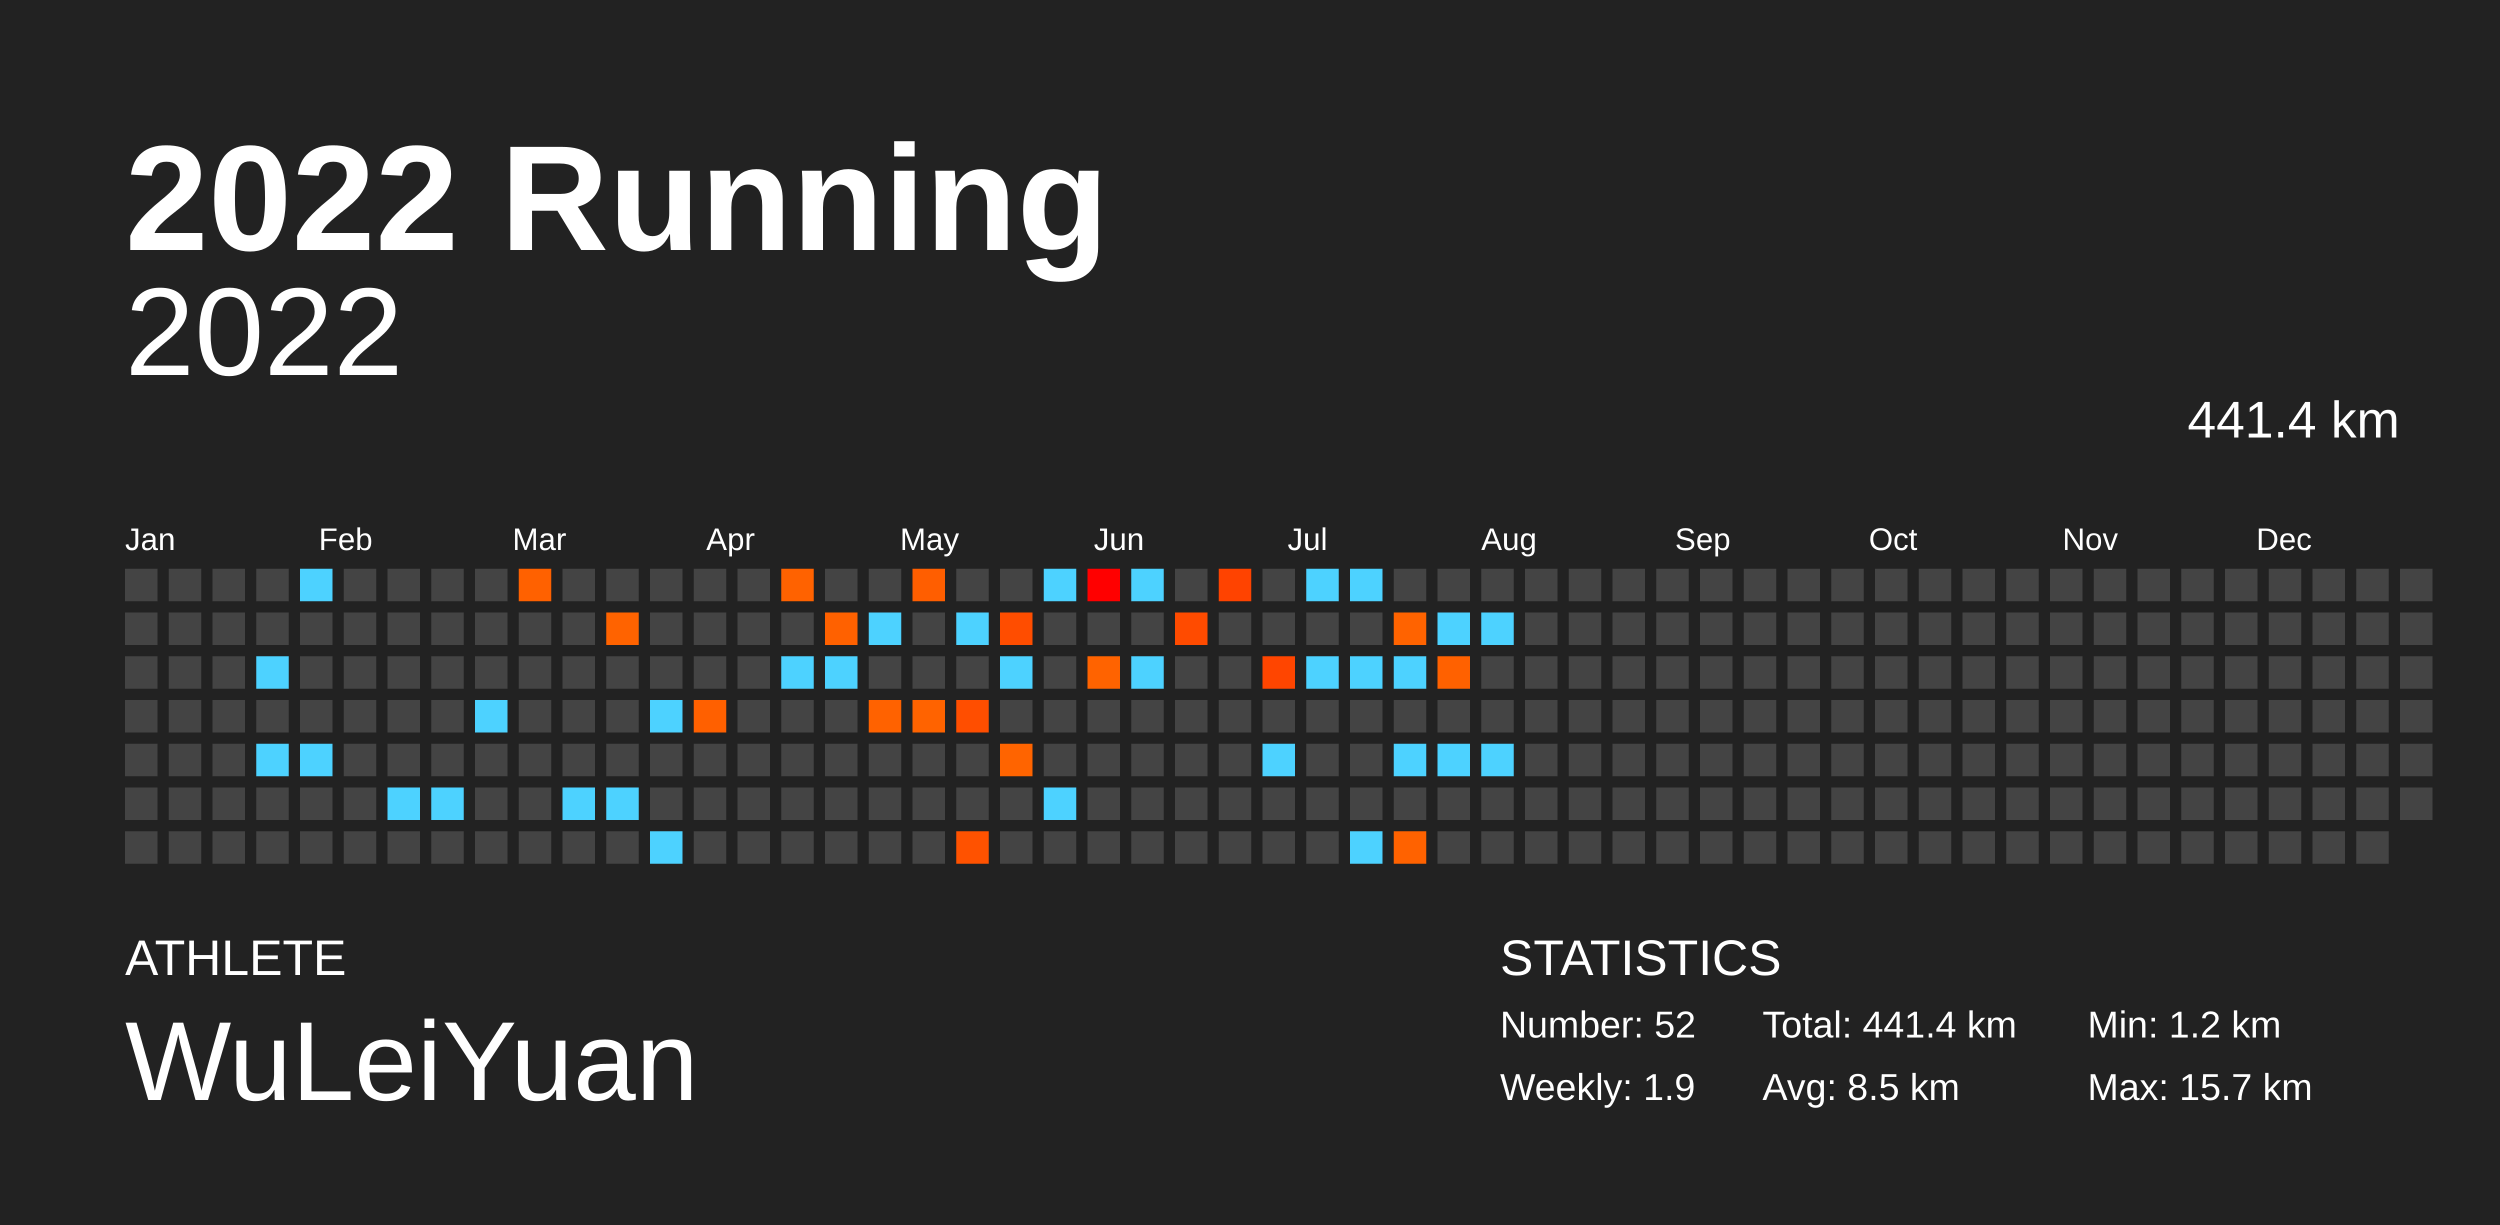
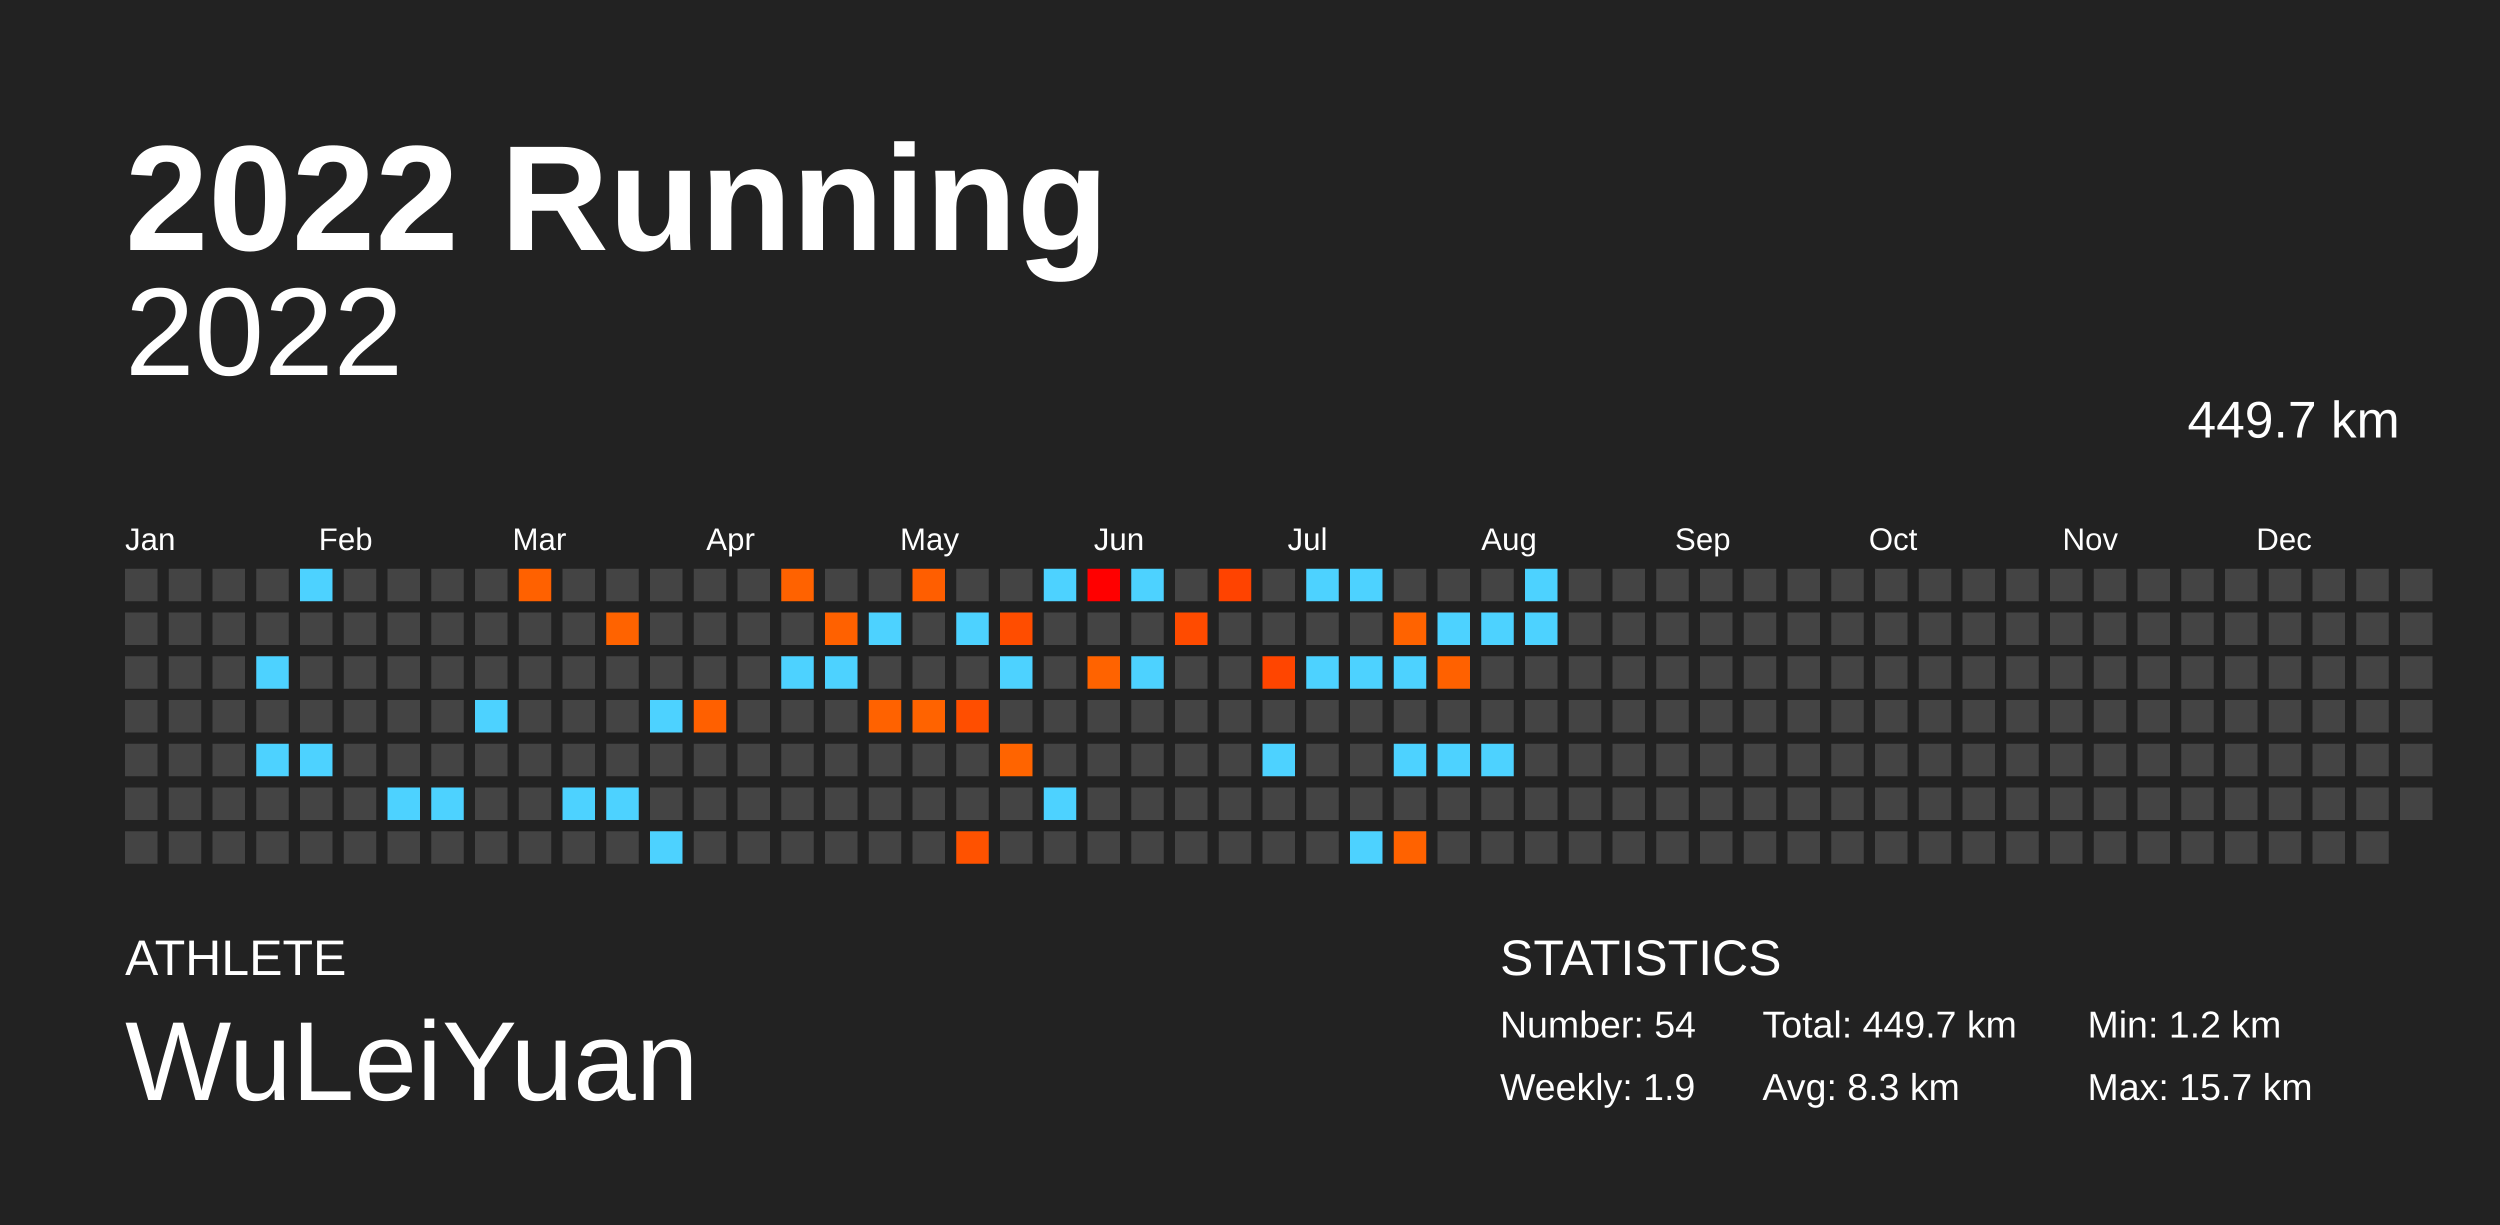
<svg xmlns="http://www.w3.org/2000/svg" baseProfile="full" height="98mm" version="1.1" viewBox="0,0,200,98" width="200mm">
  <defs />
  <rect fill="#222222" height="98" width="200" x="0" y="0" />
  <text fill="#FFFFFF" style="font-size:12px; font-family:Arial; font-weight:bold;" x="10" y="20">2022 Running</text>
  <text fill="#FFFFFF" style="font-size:4px; font-family:Arial" x="10" y="78">ATHLETE</text>
  <text fill="#FFFFFF" style="font-size:9px; font-family:Arial" x="10" y="88">WuLeiYuan</text>
  <text fill="#FFFFFF" style="font-size:4px; font-family:Arial" x="120" y="78">STATISTICS</text>
-   <text fill="#FFFFFF" style="font-size:3px; font-family:Arial" x="120" y="83">Number: 52</text>
+   <text fill="#FFFFFF" style="font-size:3px; font-family:Arial" x="120" y="83">Number: 54</text>
  <text fill="#FFFFFF" style="font-size:3px; font-family:Arial" x="120" y="88">Weekly: 1.9</text>
-   <text fill="#FFFFFF" style="font-size:3px; font-family:Arial" x="141" y="83">Total: 441.4 km</text>
-   <text fill="#FFFFFF" style="font-size:3px; font-family:Arial" x="141" y="88">Avg: 8.5 km</text>
+   <text fill="#FFFFFF" style="font-size:3px; font-family:Arial" x="141" y="83">Total: 449.7 km</text>
+   <text fill="#FFFFFF" style="font-size:3px; font-family:Arial" x="141" y="88">Avg: 8.3 km</text>
  <text fill="#FFFFFF" style="font-size:3px; font-family:Arial" x="167" y="83">Min: 1.2 km</text>
  <text fill="#FFFFFF" style="font-size:3px; font-family:Arial" x="167" y="88">Max: 15.7 km</text>
  <text alignment-baseline="hanging" fill="#FFFFFF" style="font-size:10.0px; font-family:Arial;" x="10" y="30">2022</text>
-   <text alignment-baseline="hanging" fill="#FFFFFF" style="font-size:4.125px; font-family:Arial;" x="175" y="35">441.4 km</text>
+   <text alignment-baseline="hanging" fill="#FFFFFF" style="font-size:4.125px; font-family:Arial;" x="175" y="35">449.7 km</text>
  <text fill="#FFFFFF" style="font-size:2.5px; font-family:Arial" x="10.0" y="44">Jan</text>
  <text fill="#FFFFFF" style="font-size:2.5px; font-family:Arial" x="25.5" y="44">Feb</text>
  <text fill="#FFFFFF" style="font-size:2.5px; font-family:Arial" x="41.0" y="44">Mar</text>
  <text fill="#FFFFFF" style="font-size:2.5px; font-family:Arial" x="56.5" y="44">Apr</text>
  <text fill="#FFFFFF" style="font-size:2.5px; font-family:Arial" x="72.0" y="44">May</text>
  <text fill="#FFFFFF" style="font-size:2.5px; font-family:Arial" x="87.5" y="44">Jun</text>
  <text fill="#FFFFFF" style="font-size:2.5px; font-family:Arial" x="103.0" y="44">Jul</text>
  <text fill="#FFFFFF" style="font-size:2.5px; font-family:Arial" x="118.5" y="44">Aug</text>
  <text fill="#FFFFFF" style="font-size:2.5px; font-family:Arial" x="134.0" y="44">Sep</text>
  <text fill="#FFFFFF" style="font-size:2.5px; font-family:Arial" x="149.5" y="44">Oct</text>
  <text fill="#FFFFFF" style="font-size:2.5px; font-family:Arial" x="165.0" y="44">Nov</text>
  <text fill="#FFFFFF" style="font-size:2.5px; font-family:Arial" x="180.5" y="44">Dec</text>
  <rect fill="#444444" height="2.6" width="2.6" x="10.0" y="45.5" />
  <rect fill="#444444" height="2.6" width="2.6" x="10.0" y="49.0" />
  <rect fill="#444444" height="2.6" width="2.6" x="10.0" y="52.5" />
  <rect fill="#444444" height="2.6" width="2.6" x="10.0" y="56.0" />
  <rect fill="#444444" height="2.6" width="2.6" x="10.0" y="59.5" />
  <rect fill="#444444" height="2.6" width="2.6" x="10.0" y="63.0" />
  <rect fill="#444444" height="2.6" width="2.6" x="10.0" y="66.5" />
  <rect fill="#444444" height="2.6" width="2.6" x="13.5" y="45.5" />
  <rect fill="#444444" height="2.6" width="2.6" x="13.5" y="49.0" />
  <rect fill="#444444" height="2.6" width="2.6" x="13.5" y="52.5" />
  <rect fill="#444444" height="2.6" width="2.6" x="13.5" y="56.0" />
  <rect fill="#444444" height="2.6" width="2.6" x="13.5" y="59.5" />
  <rect fill="#444444" height="2.6" width="2.6" x="13.5" y="63.0" />
  <rect fill="#444444" height="2.6" width="2.6" x="13.5" y="66.5" />
  <rect fill="#444444" height="2.6" width="2.6" x="17.0" y="45.5" />
  <rect fill="#444444" height="2.6" width="2.6" x="17.0" y="49.0" />
  <rect fill="#444444" height="2.6" width="2.6" x="17.0" y="52.5" />
  <rect fill="#444444" height="2.6" width="2.6" x="17.0" y="56.0" />
  <rect fill="#444444" height="2.6" width="2.6" x="17.0" y="59.5" />
  <rect fill="#444444" height="2.6" width="2.6" x="17.0" y="63.0" />
  <rect fill="#444444" height="2.6" width="2.6" x="17.0" y="66.5" />
  <rect fill="#444444" height="2.6" width="2.6" x="20.5" y="45.5" />
  <rect fill="#444444" height="2.6" width="2.6" x="20.5" y="49.0" />
  <rect fill="#4dd2ff" height="2.6" width="2.6" x="20.5" y="52.5" />
  <rect fill="#444444" height="2.6" width="2.6" x="20.5" y="56.0" />
  <rect fill="#4dd2ff" height="2.6" width="2.6" x="20.5" y="59.5" />
  <rect fill="#444444" height="2.6" width="2.6" x="20.5" y="63.0" />
  <rect fill="#444444" height="2.6" width="2.6" x="20.5" y="66.5" />
  <rect fill="#4dd2ff" height="2.6" width="2.6" x="24.0" y="45.5" />
  <rect fill="#444444" height="2.6" width="2.6" x="24.0" y="49.0" />
  <rect fill="#444444" height="2.6" width="2.6" x="24.0" y="52.5" />
  <rect fill="#444444" height="2.6" width="2.6" x="24.0" y="56.0" />
  <rect fill="#4dd2ff" height="2.6" width="2.6" x="24.0" y="59.5" />
  <rect fill="#444444" height="2.6" width="2.6" x="24.0" y="63.0" />
  <rect fill="#444444" height="2.6" width="2.6" x="24.0" y="66.5" />
  <rect fill="#444444" height="2.6" width="2.6" x="27.5" y="45.5" />
  <rect fill="#444444" height="2.6" width="2.6" x="27.5" y="49.0" />
  <rect fill="#444444" height="2.6" width="2.6" x="27.5" y="52.5" />
  <rect fill="#444444" height="2.6" width="2.6" x="27.5" y="56.0" />
  <rect fill="#444444" height="2.6" width="2.6" x="27.5" y="59.5" />
  <rect fill="#444444" height="2.6" width="2.6" x="27.5" y="63.0" />
  <rect fill="#444444" height="2.6" width="2.6" x="27.5" y="66.5" />
  <rect fill="#444444" height="2.6" width="2.6" x="31.0" y="45.5" />
  <rect fill="#444444" height="2.6" width="2.6" x="31.0" y="49.0" />
  <rect fill="#444444" height="2.6" width="2.6" x="31.0" y="52.5" />
  <rect fill="#444444" height="2.6" width="2.6" x="31.0" y="56.0" />
  <rect fill="#444444" height="2.6" width="2.6" x="31.0" y="59.5" />
  <rect fill="#4dd2ff" height="2.6" width="2.6" x="31.0" y="63.0" />
  <rect fill="#444444" height="2.6" width="2.6" x="31.0" y="66.5" />
  <rect fill="#444444" height="2.6" width="2.6" x="34.5" y="45.5" />
  <rect fill="#444444" height="2.6" width="2.6" x="34.5" y="49.0" />
  <rect fill="#444444" height="2.6" width="2.6" x="34.5" y="52.5" />
  <rect fill="#444444" height="2.6" width="2.6" x="34.5" y="56.0" />
  <rect fill="#444444" height="2.6" width="2.6" x="34.5" y="59.5" />
  <rect fill="#4dd2ff" height="2.6" width="2.6" x="34.5" y="63.0" />
  <rect fill="#444444" height="2.6" width="2.6" x="34.5" y="66.5" />
  <rect fill="#444444" height="2.6" width="2.6" x="38.0" y="45.5" />
  <rect fill="#444444" height="2.6" width="2.6" x="38.0" y="49.0" />
  <rect fill="#444444" height="2.6" width="2.6" x="38.0" y="52.5" />
  <rect fill="#4dd2ff" height="2.6" width="2.6" x="38.0" y="56.0" />
  <rect fill="#444444" height="2.6" width="2.6" x="38.0" y="59.5" />
  <rect fill="#444444" height="2.6" width="2.6" x="38.0" y="63.0" />
  <rect fill="#444444" height="2.6" width="2.6" x="38.0" y="66.5" />
  <rect fill="#ff6100" height="2.6" width="2.6" x="41.5" y="45.5" />
  <rect fill="#444444" height="2.6" width="2.6" x="41.5" y="49.0" />
  <rect fill="#444444" height="2.6" width="2.6" x="41.5" y="52.5" />
  <rect fill="#444444" height="2.6" width="2.6" x="41.5" y="56.0" />
  <rect fill="#444444" height="2.6" width="2.6" x="41.5" y="59.5" />
  <rect fill="#444444" height="2.6" width="2.6" x="41.5" y="63.0" />
  <rect fill="#444444" height="2.6" width="2.6" x="41.5" y="66.5" />
  <rect fill="#444444" height="2.6" width="2.6" x="45.0" y="45.5" />
  <rect fill="#444444" height="2.6" width="2.6" x="45.0" y="49.0" />
  <rect fill="#444444" height="2.6" width="2.6" x="45.0" y="52.5" />
  <rect fill="#444444" height="2.6" width="2.6" x="45.0" y="56.0" />
  <rect fill="#444444" height="2.6" width="2.6" x="45.0" y="59.5" />
  <rect fill="#4dd2ff" height="2.6" width="2.6" x="45.0" y="63.0" />
  <rect fill="#444444" height="2.6" width="2.6" x="45.0" y="66.5" />
  <rect fill="#444444" height="2.6" width="2.6" x="48.5" y="45.5" />
  <rect fill="#ff6300" height="2.6" width="2.6" x="48.5" y="49.0" />
  <rect fill="#444444" height="2.6" width="2.6" x="48.5" y="52.5" />
  <rect fill="#444444" height="2.6" width="2.6" x="48.5" y="56.0" />
  <rect fill="#444444" height="2.6" width="2.6" x="48.5" y="59.5" />
  <rect fill="#4dd2ff" height="2.6" width="2.6" x="48.5" y="63.0" />
  <rect fill="#444444" height="2.6" width="2.6" x="48.5" y="66.5" />
  <rect fill="#444444" height="2.6" width="2.6" x="52.0" y="45.5" />
  <rect fill="#444444" height="2.6" width="2.6" x="52.0" y="49.0" />
  <rect fill="#444444" height="2.6" width="2.6" x="52.0" y="52.5" />
  <rect fill="#4dd2ff" height="2.6" width="2.6" x="52.0" y="56.0" />
  <rect fill="#444444" height="2.6" width="2.6" x="52.0" y="59.5" />
  <rect fill="#444444" height="2.6" width="2.6" x="52.0" y="63.0" />
  <rect fill="#4dd2ff" height="2.6" width="2.6" x="52.0" y="66.5" />
  <rect fill="#444444" height="2.6" width="2.6" x="55.5" y="45.5" />
  <rect fill="#444444" height="2.6" width="2.6" x="55.5" y="49.0" />
  <rect fill="#444444" height="2.6" width="2.6" x="55.5" y="52.5" />
  <rect fill="#ff6000" height="2.6" width="2.6" x="55.5" y="56.0" />
  <rect fill="#444444" height="2.6" width="2.6" x="55.5" y="59.5" />
  <rect fill="#444444" height="2.6" width="2.6" x="55.5" y="63.0" />
  <rect fill="#444444" height="2.6" width="2.6" x="55.5" y="66.5" />
  <rect fill="#444444" height="2.6" width="2.6" x="59.0" y="45.5" />
  <rect fill="#444444" height="2.6" width="2.6" x="59.0" y="49.0" />
  <rect fill="#444444" height="2.6" width="2.6" x="59.0" y="52.5" />
  <rect fill="#444444" height="2.6" width="2.6" x="59.0" y="56.0" />
  <rect fill="#444444" height="2.6" width="2.6" x="59.0" y="59.5" />
  <rect fill="#444444" height="2.6" width="2.6" x="59.0" y="63.0" />
  <rect fill="#444444" height="2.6" width="2.6" x="59.0" y="66.5" />
  <rect fill="#ff6200" height="2.6" width="2.6" x="62.5" y="45.5" />
  <rect fill="#444444" height="2.6" width="2.6" x="62.5" y="49.0" />
  <rect fill="#4dd2ff" height="2.6" width="2.6" x="62.5" y="52.5" />
  <rect fill="#444444" height="2.6" width="2.6" x="62.5" y="56.0" />
  <rect fill="#444444" height="2.6" width="2.6" x="62.5" y="59.5" />
  <rect fill="#444444" height="2.6" width="2.6" x="62.5" y="63.0" />
  <rect fill="#444444" height="2.6" width="2.6" x="62.5" y="66.5" />
  <rect fill="#444444" height="2.6" width="2.6" x="66.0" y="45.5" />
  <rect fill="#ff6100" height="2.6" width="2.6" x="66.0" y="49.0" />
  <rect fill="#4dd2ff" height="2.6" width="2.6" x="66.0" y="52.5" />
  <rect fill="#444444" height="2.6" width="2.6" x="66.0" y="56.0" />
  <rect fill="#444444" height="2.6" width="2.6" x="66.0" y="59.5" />
  <rect fill="#444444" height="2.6" width="2.6" x="66.0" y="63.0" />
  <rect fill="#444444" height="2.6" width="2.6" x="66.0" y="66.5" />
  <rect fill="#444444" height="2.6" width="2.6" x="69.5" y="45.5" />
  <rect fill="#4dd2ff" height="2.6" width="2.6" x="69.5" y="49.0" />
  <rect fill="#444444" height="2.6" width="2.6" x="69.5" y="52.5" />
  <rect fill="#ff6200" height="2.6" width="2.6" x="69.5" y="56.0" />
  <rect fill="#444444" height="2.6" width="2.6" x="69.5" y="59.5" />
  <rect fill="#444444" height="2.6" width="2.6" x="69.5" y="63.0" />
  <rect fill="#444444" height="2.6" width="2.6" x="69.5" y="66.5" />
  <rect fill="#ff5e00" height="2.6" width="2.6" x="73.0" y="45.5" />
  <rect fill="#444444" height="2.6" width="2.6" x="73.0" y="49.0" />
  <rect fill="#444444" height="2.6" width="2.6" x="73.0" y="52.5" />
  <rect fill="#ff6300" height="2.6" width="2.6" x="73.0" y="56.0" />
  <rect fill="#444444" height="2.6" width="2.6" x="73.0" y="59.5" />
  <rect fill="#444444" height="2.6" width="2.6" x="73.0" y="63.0" />
  <rect fill="#444444" height="2.6" width="2.6" x="73.0" y="66.5" />
  <rect fill="#444444" height="2.6" width="2.6" x="76.5" y="45.5" />
  <rect fill="#4dd2ff" height="2.6" width="2.6" x="76.5" y="49.0" />
  <rect fill="#444444" height="2.6" width="2.6" x="76.5" y="52.5" />
  <rect fill="#ff4e00" height="2.6" width="2.6" x="76.5" y="56.0" />
  <rect fill="#444444" height="2.6" width="2.6" x="76.5" y="59.5" />
  <rect fill="#444444" height="2.6" width="2.6" x="76.5" y="63.0" />
  <rect fill="#ff5200" height="2.6" width="2.6" x="76.5" y="66.5" />
  <rect fill="#444444" height="2.6" width="2.6" x="80.0" y="45.5" />
  <rect fill="#ff4d00" height="2.6" width="2.6" x="80.0" y="49.0" />
  <rect fill="#4dd2ff" height="2.6" width="2.6" x="80.0" y="52.5" />
  <rect fill="#444444" height="2.6" width="2.6" x="80.0" y="56.0" />
  <rect fill="#ff6400" height="2.6" width="2.6" x="80.0" y="59.5" />
  <rect fill="#444444" height="2.6" width="2.6" x="80.0" y="63.0" />
  <rect fill="#444444" height="2.6" width="2.6" x="80.0" y="66.5" />
  <rect fill="#4dd2ff" height="2.6" width="2.6" x="83.5" y="45.5" />
  <rect fill="#444444" height="2.6" width="2.6" x="83.5" y="49.0" />
  <rect fill="#444444" height="2.6" width="2.6" x="83.5" y="52.5" />
  <rect fill="#444444" height="2.6" width="2.6" x="83.5" y="56.0" />
  <rect fill="#444444" height="2.6" width="2.6" x="83.5" y="59.5" />
  <rect fill="#4dd2ff" height="2.6" width="2.6" x="83.5" y="63.0" />
  <rect fill="#444444" height="2.6" width="2.6" x="83.5" y="66.5" />
  <rect fill="#ff0000" height="2.6" width="2.6" x="87.0" y="45.5" />
  <rect fill="#444444" height="2.6" width="2.6" x="87.0" y="49.0" />
  <rect fill="#ff6300" height="2.6" width="2.6" x="87.0" y="52.5" />
  <rect fill="#444444" height="2.6" width="2.6" x="87.0" y="56.0" />
  <rect fill="#444444" height="2.6" width="2.6" x="87.0" y="59.5" />
  <rect fill="#444444" height="2.6" width="2.6" x="87.0" y="63.0" />
  <rect fill="#444444" height="2.6" width="2.6" x="87.0" y="66.5" />
  <rect fill="#4dd2ff" height="2.6" width="2.6" x="90.5" y="45.5" />
  <rect fill="#444444" height="2.6" width="2.6" x="90.5" y="49.0" />
  <rect fill="#4dd2ff" height="2.6" width="2.6" x="90.5" y="52.5" />
  <rect fill="#444444" height="2.6" width="2.6" x="90.5" y="56.0" />
  <rect fill="#444444" height="2.6" width="2.6" x="90.5" y="59.5" />
  <rect fill="#444444" height="2.6" width="2.6" x="90.5" y="63.0" />
  <rect fill="#444444" height="2.6" width="2.6" x="90.5" y="66.5" />
  <rect fill="#444444" height="2.6" width="2.6" x="94.0" y="45.5" />
  <rect fill="#ff4b00" height="2.6" width="2.6" x="94.0" y="49.0" />
  <rect fill="#444444" height="2.6" width="2.6" x="94.0" y="52.5" />
  <rect fill="#444444" height="2.6" width="2.6" x="94.0" y="56.0" />
  <rect fill="#444444" height="2.6" width="2.6" x="94.0" y="59.5" />
  <rect fill="#444444" height="2.6" width="2.6" x="94.0" y="63.0" />
  <rect fill="#444444" height="2.6" width="2.6" x="94.0" y="66.5" />
  <rect fill="#ff4300" height="2.6" width="2.6" x="97.5" y="45.5" />
  <rect fill="#444444" height="2.6" width="2.6" x="97.5" y="49.0" />
  <rect fill="#444444" height="2.6" width="2.6" x="97.5" y="52.5" />
  <rect fill="#444444" height="2.6" width="2.6" x="97.5" y="56.0" />
  <rect fill="#444444" height="2.6" width="2.6" x="97.5" y="59.5" />
  <rect fill="#444444" height="2.6" width="2.6" x="97.5" y="63.0" />
  <rect fill="#444444" height="2.6" width="2.6" x="97.5" y="66.5" />
  <rect fill="#444444" height="2.6" width="2.6" x="101.0" y="45.5" />
  <rect fill="#444444" height="2.6" width="2.6" x="101.0" y="49.0" />
  <rect fill="#ff4500" height="2.6" width="2.6" x="101.0" y="52.5" />
  <rect fill="#444444" height="2.6" width="2.6" x="101.0" y="56.0" />
  <rect fill="#4dd2ff" height="2.6" width="2.6" x="101.0" y="59.5" />
  <rect fill="#444444" height="2.6" width="2.6" x="101.0" y="63.0" />
  <rect fill="#444444" height="2.6" width="2.6" x="101.0" y="66.5" />
  <rect fill="#4dd2ff" height="2.6" width="2.6" x="104.5" y="45.5" />
  <rect fill="#444444" height="2.6" width="2.6" x="104.5" y="49.0" />
  <rect fill="#4dd2ff" height="2.6" width="2.6" x="104.5" y="52.5" />
  <rect fill="#444444" height="2.6" width="2.6" x="104.5" y="56.0" />
  <rect fill="#444444" height="2.6" width="2.6" x="104.5" y="59.5" />
  <rect fill="#444444" height="2.6" width="2.6" x="104.5" y="63.0" />
  <rect fill="#444444" height="2.6" width="2.6" x="104.5" y="66.5" />
  <rect fill="#4dd2ff" height="2.6" width="2.6" x="108.0" y="45.5" />
  <rect fill="#444444" height="2.6" width="2.6" x="108.0" y="49.0" />
  <rect fill="#4dd2ff" height="2.6" width="2.6" x="108.0" y="52.5" />
  <rect fill="#444444" height="2.6" width="2.6" x="108.0" y="56.0" />
  <rect fill="#444444" height="2.6" width="2.6" x="108.0" y="59.5" />
  <rect fill="#444444" height="2.6" width="2.6" x="108.0" y="63.0" />
  <rect fill="#4dd2ff" height="2.6" width="2.6" x="108.0" y="66.5" />
  <rect fill="#444444" height="2.6" width="2.6" x="111.5" y="45.5" />
  <rect fill="#ff6300" height="2.6" width="2.6" x="111.5" y="49.0" />
  <rect fill="#4dd2ff" height="2.6" width="2.6" x="111.5" y="52.5" />
  <rect fill="#444444" height="2.6" width="2.6" x="111.5" y="56.0" />
  <rect fill="#4dd2ff" height="2.6" width="2.6" x="111.5" y="59.5" />
  <rect fill="#444444" height="2.6" width="2.6" x="111.5" y="63.0" />
  <rect fill="#ff6200" height="2.6" width="2.6" x="111.5" y="66.5" />
  <rect fill="#444444" height="2.6" width="2.6" x="115.0" y="45.5" />
  <rect fill="#4dd2ff" height="2.6" width="2.6" x="115.0" y="49.0" />
  <rect fill="#ff6100" height="2.6" width="2.6" x="115.0" y="52.5" />
  <rect fill="#444444" height="2.6" width="2.6" x="115.0" y="56.0" />
  <rect fill="#4dd2ff" height="2.6" width="2.6" x="115.0" y="59.5" />
  <rect fill="#444444" height="2.6" width="2.6" x="115.0" y="63.0" />
  <rect fill="#444444" height="2.6" width="2.6" x="115.0" y="66.5" />
  <rect fill="#444444" height="2.6" width="2.6" x="118.5" y="45.5" />
  <rect fill="#4dd2ff" height="2.6" width="2.6" x="118.5" y="49.0" />
  <rect fill="#444444" height="2.6" width="2.6" x="118.5" y="52.5" />
  <rect fill="#444444" height="2.6" width="2.6" x="118.5" y="56.0" />
  <rect fill="#4dd2ff" height="2.6" width="2.6" x="118.5" y="59.5" />
  <rect fill="#444444" height="2.6" width="2.6" x="118.5" y="63.0" />
  <rect fill="#444444" height="2.6" width="2.6" x="118.5" y="66.5" />
-   <rect fill="#444444" height="2.6" width="2.6" x="122.0" y="45.5" />
-   <rect fill="#444444" height="2.6" width="2.6" x="122.0" y="49.0" />
+   <rect fill="#4dd2ff" height="2.6" width="2.6" x="122.0" y="45.5" />
+   <rect fill="#4dd2ff" height="2.6" width="2.6" x="122.0" y="49.0" />
  <rect fill="#444444" height="2.6" width="2.6" x="122.0" y="52.5" />
  <rect fill="#444444" height="2.6" width="2.6" x="122.0" y="56.0" />
  <rect fill="#444444" height="2.6" width="2.6" x="122.0" y="59.5" />
  <rect fill="#444444" height="2.6" width="2.6" x="122.0" y="63.0" />
  <rect fill="#444444" height="2.6" width="2.6" x="122.0" y="66.5" />
  <rect fill="#444444" height="2.6" width="2.6" x="125.5" y="45.5" />
  <rect fill="#444444" height="2.6" width="2.6" x="125.5" y="49.0" />
  <rect fill="#444444" height="2.6" width="2.6" x="125.5" y="52.5" />
  <rect fill="#444444" height="2.6" width="2.6" x="125.5" y="56.0" />
  <rect fill="#444444" height="2.6" width="2.6" x="125.5" y="59.5" />
  <rect fill="#444444" height="2.6" width="2.6" x="125.5" y="63.0" />
  <rect fill="#444444" height="2.6" width="2.6" x="125.5" y="66.5" />
  <rect fill="#444444" height="2.6" width="2.6" x="129.0" y="45.5" />
  <rect fill="#444444" height="2.6" width="2.6" x="129.0" y="49.0" />
  <rect fill="#444444" height="2.6" width="2.6" x="129.0" y="52.5" />
  <rect fill="#444444" height="2.6" width="2.6" x="129.0" y="56.0" />
  <rect fill="#444444" height="2.6" width="2.6" x="129.0" y="59.5" />
  <rect fill="#444444" height="2.6" width="2.6" x="129.0" y="63.0" />
  <rect fill="#444444" height="2.6" width="2.6" x="129.0" y="66.5" />
  <rect fill="#444444" height="2.6" width="2.6" x="132.5" y="45.5" />
  <rect fill="#444444" height="2.6" width="2.6" x="132.5" y="49.0" />
  <rect fill="#444444" height="2.6" width="2.6" x="132.5" y="52.5" />
  <rect fill="#444444" height="2.6" width="2.6" x="132.5" y="56.0" />
  <rect fill="#444444" height="2.6" width="2.6" x="132.5" y="59.5" />
  <rect fill="#444444" height="2.6" width="2.6" x="132.5" y="63.0" />
  <rect fill="#444444" height="2.6" width="2.6" x="132.5" y="66.5" />
  <rect fill="#444444" height="2.6" width="2.6" x="136.0" y="45.5" />
  <rect fill="#444444" height="2.6" width="2.6" x="136.0" y="49.0" />
  <rect fill="#444444" height="2.6" width="2.6" x="136.0" y="52.5" />
  <rect fill="#444444" height="2.6" width="2.6" x="136.0" y="56.0" />
  <rect fill="#444444" height="2.6" width="2.6" x="136.0" y="59.5" />
  <rect fill="#444444" height="2.6" width="2.6" x="136.0" y="63.0" />
  <rect fill="#444444" height="2.6" width="2.6" x="136.0" y="66.5" />
  <rect fill="#444444" height="2.6" width="2.6" x="139.5" y="45.5" />
  <rect fill="#444444" height="2.6" width="2.6" x="139.5" y="49.0" />
  <rect fill="#444444" height="2.6" width="2.6" x="139.5" y="52.5" />
  <rect fill="#444444" height="2.6" width="2.6" x="139.5" y="56.0" />
  <rect fill="#444444" height="2.6" width="2.6" x="139.5" y="59.5" />
  <rect fill="#444444" height="2.6" width="2.6" x="139.5" y="63.0" />
  <rect fill="#444444" height="2.6" width="2.6" x="139.5" y="66.5" />
  <rect fill="#444444" height="2.6" width="2.6" x="143.0" y="45.5" />
  <rect fill="#444444" height="2.6" width="2.6" x="143.0" y="49.0" />
  <rect fill="#444444" height="2.6" width="2.6" x="143.0" y="52.5" />
  <rect fill="#444444" height="2.6" width="2.6" x="143.0" y="56.0" />
  <rect fill="#444444" height="2.6" width="2.6" x="143.0" y="59.5" />
  <rect fill="#444444" height="2.6" width="2.6" x="143.0" y="63.0" />
  <rect fill="#444444" height="2.6" width="2.6" x="143.0" y="66.5" />
  <rect fill="#444444" height="2.6" width="2.6" x="146.5" y="45.5" />
  <rect fill="#444444" height="2.6" width="2.6" x="146.5" y="49.0" />
  <rect fill="#444444" height="2.6" width="2.6" x="146.5" y="52.5" />
  <rect fill="#444444" height="2.6" width="2.6" x="146.5" y="56.0" />
  <rect fill="#444444" height="2.6" width="2.6" x="146.5" y="59.5" />
  <rect fill="#444444" height="2.6" width="2.6" x="146.5" y="63.0" />
  <rect fill="#444444" height="2.6" width="2.6" x="146.5" y="66.5" />
  <rect fill="#444444" height="2.6" width="2.6" x="150.0" y="45.5" />
  <rect fill="#444444" height="2.6" width="2.6" x="150.0" y="49.0" />
  <rect fill="#444444" height="2.6" width="2.6" x="150.0" y="52.5" />
  <rect fill="#444444" height="2.6" width="2.6" x="150.0" y="56.0" />
  <rect fill="#444444" height="2.6" width="2.6" x="150.0" y="59.5" />
  <rect fill="#444444" height="2.6" width="2.6" x="150.0" y="63.0" />
  <rect fill="#444444" height="2.6" width="2.6" x="150.0" y="66.5" />
  <rect fill="#444444" height="2.6" width="2.6" x="153.5" y="45.5" />
  <rect fill="#444444" height="2.6" width="2.6" x="153.5" y="49.0" />
  <rect fill="#444444" height="2.6" width="2.6" x="153.5" y="52.5" />
  <rect fill="#444444" height="2.6" width="2.6" x="153.5" y="56.0" />
  <rect fill="#444444" height="2.6" width="2.6" x="153.5" y="59.5" />
  <rect fill="#444444" height="2.6" width="2.6" x="153.5" y="63.0" />
  <rect fill="#444444" height="2.6" width="2.6" x="153.5" y="66.5" />
  <rect fill="#444444" height="2.6" width="2.6" x="157.0" y="45.5" />
  <rect fill="#444444" height="2.6" width="2.6" x="157.0" y="49.0" />
  <rect fill="#444444" height="2.6" width="2.6" x="157.0" y="52.5" />
  <rect fill="#444444" height="2.6" width="2.6" x="157.0" y="56.0" />
  <rect fill="#444444" height="2.6" width="2.6" x="157.0" y="59.5" />
  <rect fill="#444444" height="2.6" width="2.6" x="157.0" y="63.0" />
  <rect fill="#444444" height="2.6" width="2.6" x="157.0" y="66.5" />
  <rect fill="#444444" height="2.6" width="2.6" x="160.5" y="45.5" />
  <rect fill="#444444" height="2.6" width="2.6" x="160.5" y="49.0" />
  <rect fill="#444444" height="2.6" width="2.6" x="160.5" y="52.5" />
  <rect fill="#444444" height="2.6" width="2.6" x="160.5" y="56.0" />
  <rect fill="#444444" height="2.6" width="2.6" x="160.5" y="59.5" />
  <rect fill="#444444" height="2.6" width="2.6" x="160.5" y="63.0" />
  <rect fill="#444444" height="2.6" width="2.6" x="160.5" y="66.5" />
  <rect fill="#444444" height="2.6" width="2.6" x="164.0" y="45.5" />
  <rect fill="#444444" height="2.6" width="2.6" x="164.0" y="49.0" />
  <rect fill="#444444" height="2.6" width="2.6" x="164.0" y="52.5" />
  <rect fill="#444444" height="2.6" width="2.6" x="164.0" y="56.0" />
  <rect fill="#444444" height="2.6" width="2.6" x="164.0" y="59.5" />
  <rect fill="#444444" height="2.6" width="2.6" x="164.0" y="63.0" />
  <rect fill="#444444" height="2.6" width="2.6" x="164.0" y="66.5" />
  <rect fill="#444444" height="2.6" width="2.6" x="167.5" y="45.5" />
  <rect fill="#444444" height="2.6" width="2.6" x="167.5" y="49.0" />
  <rect fill="#444444" height="2.6" width="2.6" x="167.5" y="52.5" />
  <rect fill="#444444" height="2.6" width="2.6" x="167.5" y="56.0" />
  <rect fill="#444444" height="2.6" width="2.6" x="167.5" y="59.5" />
  <rect fill="#444444" height="2.6" width="2.6" x="167.5" y="63.0" />
  <rect fill="#444444" height="2.6" width="2.6" x="167.5" y="66.5" />
  <rect fill="#444444" height="2.6" width="2.6" x="171.0" y="45.5" />
  <rect fill="#444444" height="2.6" width="2.6" x="171.0" y="49.0" />
  <rect fill="#444444" height="2.6" width="2.6" x="171.0" y="52.5" />
  <rect fill="#444444" height="2.6" width="2.6" x="171.0" y="56.0" />
  <rect fill="#444444" height="2.6" width="2.6" x="171.0" y="59.5" />
  <rect fill="#444444" height="2.6" width="2.6" x="171.0" y="63.0" />
  <rect fill="#444444" height="2.6" width="2.6" x="171.0" y="66.5" />
  <rect fill="#444444" height="2.6" width="2.6" x="174.5" y="45.5" />
  <rect fill="#444444" height="2.6" width="2.6" x="174.5" y="49.0" />
  <rect fill="#444444" height="2.6" width="2.6" x="174.5" y="52.5" />
  <rect fill="#444444" height="2.6" width="2.6" x="174.5" y="56.0" />
  <rect fill="#444444" height="2.6" width="2.6" x="174.5" y="59.5" />
  <rect fill="#444444" height="2.6" width="2.6" x="174.5" y="63.0" />
  <rect fill="#444444" height="2.6" width="2.6" x="174.5" y="66.5" />
  <rect fill="#444444" height="2.6" width="2.6" x="178.0" y="45.5" />
  <rect fill="#444444" height="2.6" width="2.6" x="178.0" y="49.0" />
  <rect fill="#444444" height="2.6" width="2.6" x="178.0" y="52.5" />
  <rect fill="#444444" height="2.6" width="2.6" x="178.0" y="56.0" />
  <rect fill="#444444" height="2.6" width="2.6" x="178.0" y="59.5" />
  <rect fill="#444444" height="2.6" width="2.6" x="178.0" y="63.0" />
  <rect fill="#444444" height="2.6" width="2.6" x="178.0" y="66.5" />
  <rect fill="#444444" height="2.6" width="2.6" x="181.5" y="45.5" />
  <rect fill="#444444" height="2.6" width="2.6" x="181.5" y="49.0" />
  <rect fill="#444444" height="2.6" width="2.6" x="181.5" y="52.5" />
  <rect fill="#444444" height="2.6" width="2.6" x="181.5" y="56.0" />
  <rect fill="#444444" height="2.6" width="2.6" x="181.5" y="59.5" />
  <rect fill="#444444" height="2.6" width="2.6" x="181.5" y="63.0" />
  <rect fill="#444444" height="2.6" width="2.6" x="181.5" y="66.5" />
  <rect fill="#444444" height="2.6" width="2.6" x="185.0" y="45.5" />
  <rect fill="#444444" height="2.6" width="2.6" x="185.0" y="49.0" />
  <rect fill="#444444" height="2.6" width="2.6" x="185.0" y="52.5" />
  <rect fill="#444444" height="2.6" width="2.6" x="185.0" y="56.0" />
  <rect fill="#444444" height="2.6" width="2.6" x="185.0" y="59.5" />
  <rect fill="#444444" height="2.6" width="2.6" x="185.0" y="63.0" />
  <rect fill="#444444" height="2.6" width="2.6" x="185.0" y="66.5" />
  <rect fill="#444444" height="2.6" width="2.6" x="188.5" y="45.5" />
  <rect fill="#444444" height="2.6" width="2.6" x="188.5" y="49.0" />
  <rect fill="#444444" height="2.6" width="2.6" x="188.5" y="52.5" />
  <rect fill="#444444" height="2.6" width="2.6" x="188.5" y="56.0" />
  <rect fill="#444444" height="2.6" width="2.6" x="188.5" y="59.5" />
  <rect fill="#444444" height="2.6" width="2.6" x="188.5" y="63.0" />
  <rect fill="#444444" height="2.6" width="2.6" x="188.5" y="66.5" />
  <rect fill="#444444" height="2.6" width="2.6" x="192.0" y="45.5" />
  <rect fill="#444444" height="2.6" width="2.6" x="192.0" y="49.0" />
  <rect fill="#444444" height="2.6" width="2.6" x="192.0" y="52.5" />
  <rect fill="#444444" height="2.6" width="2.6" x="192.0" y="56.0" />
  <rect fill="#444444" height="2.6" width="2.6" x="192.0" y="59.5" />
  <rect fill="#444444" height="2.6" width="2.6" x="192.0" y="63.0" />
</svg>
